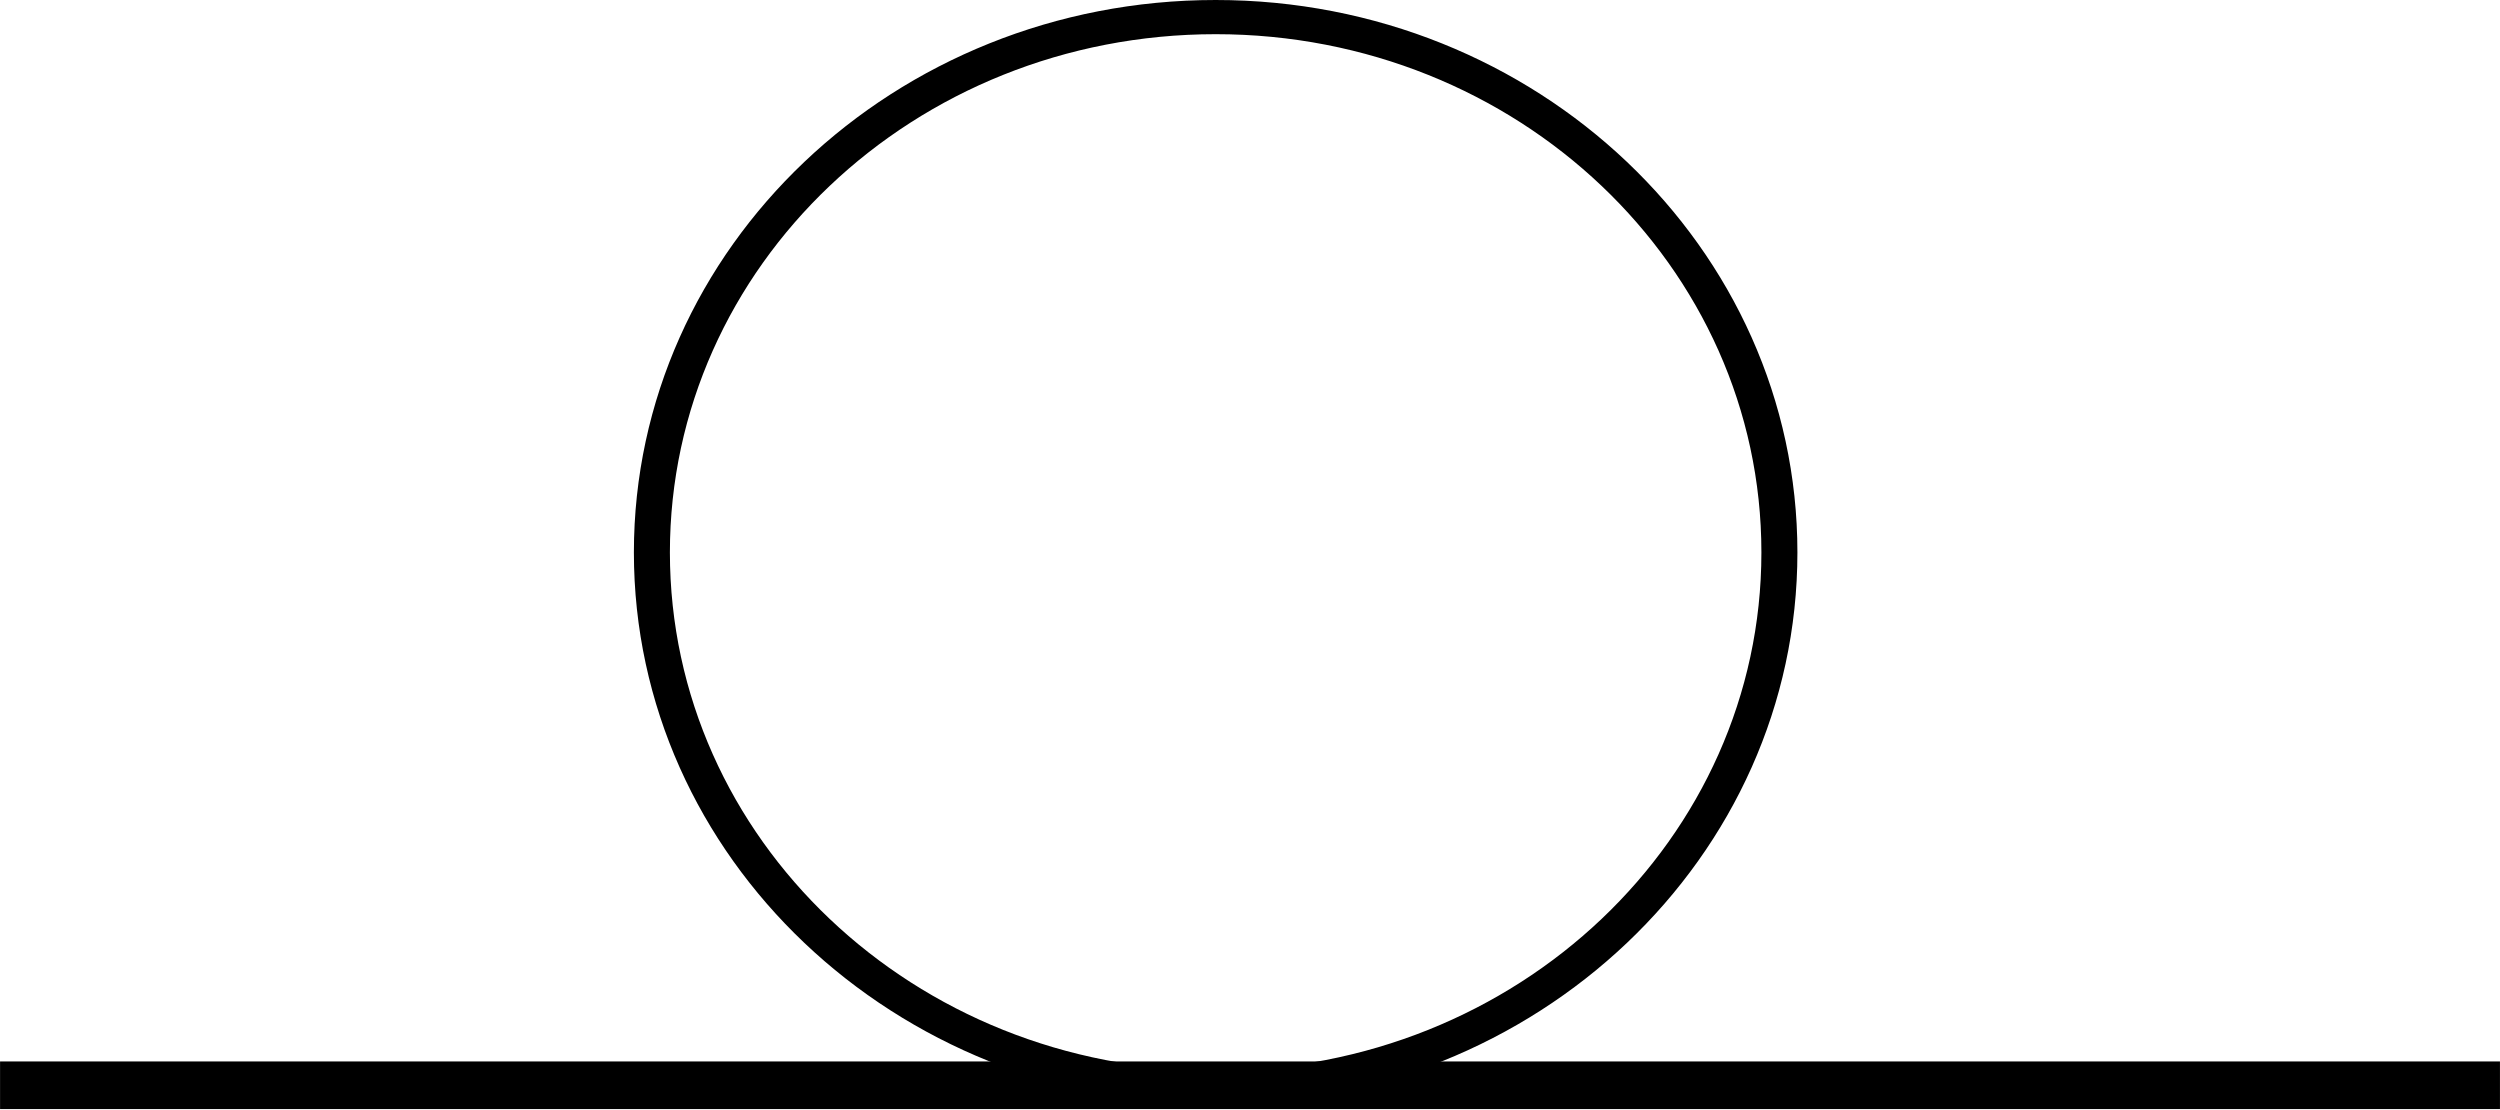
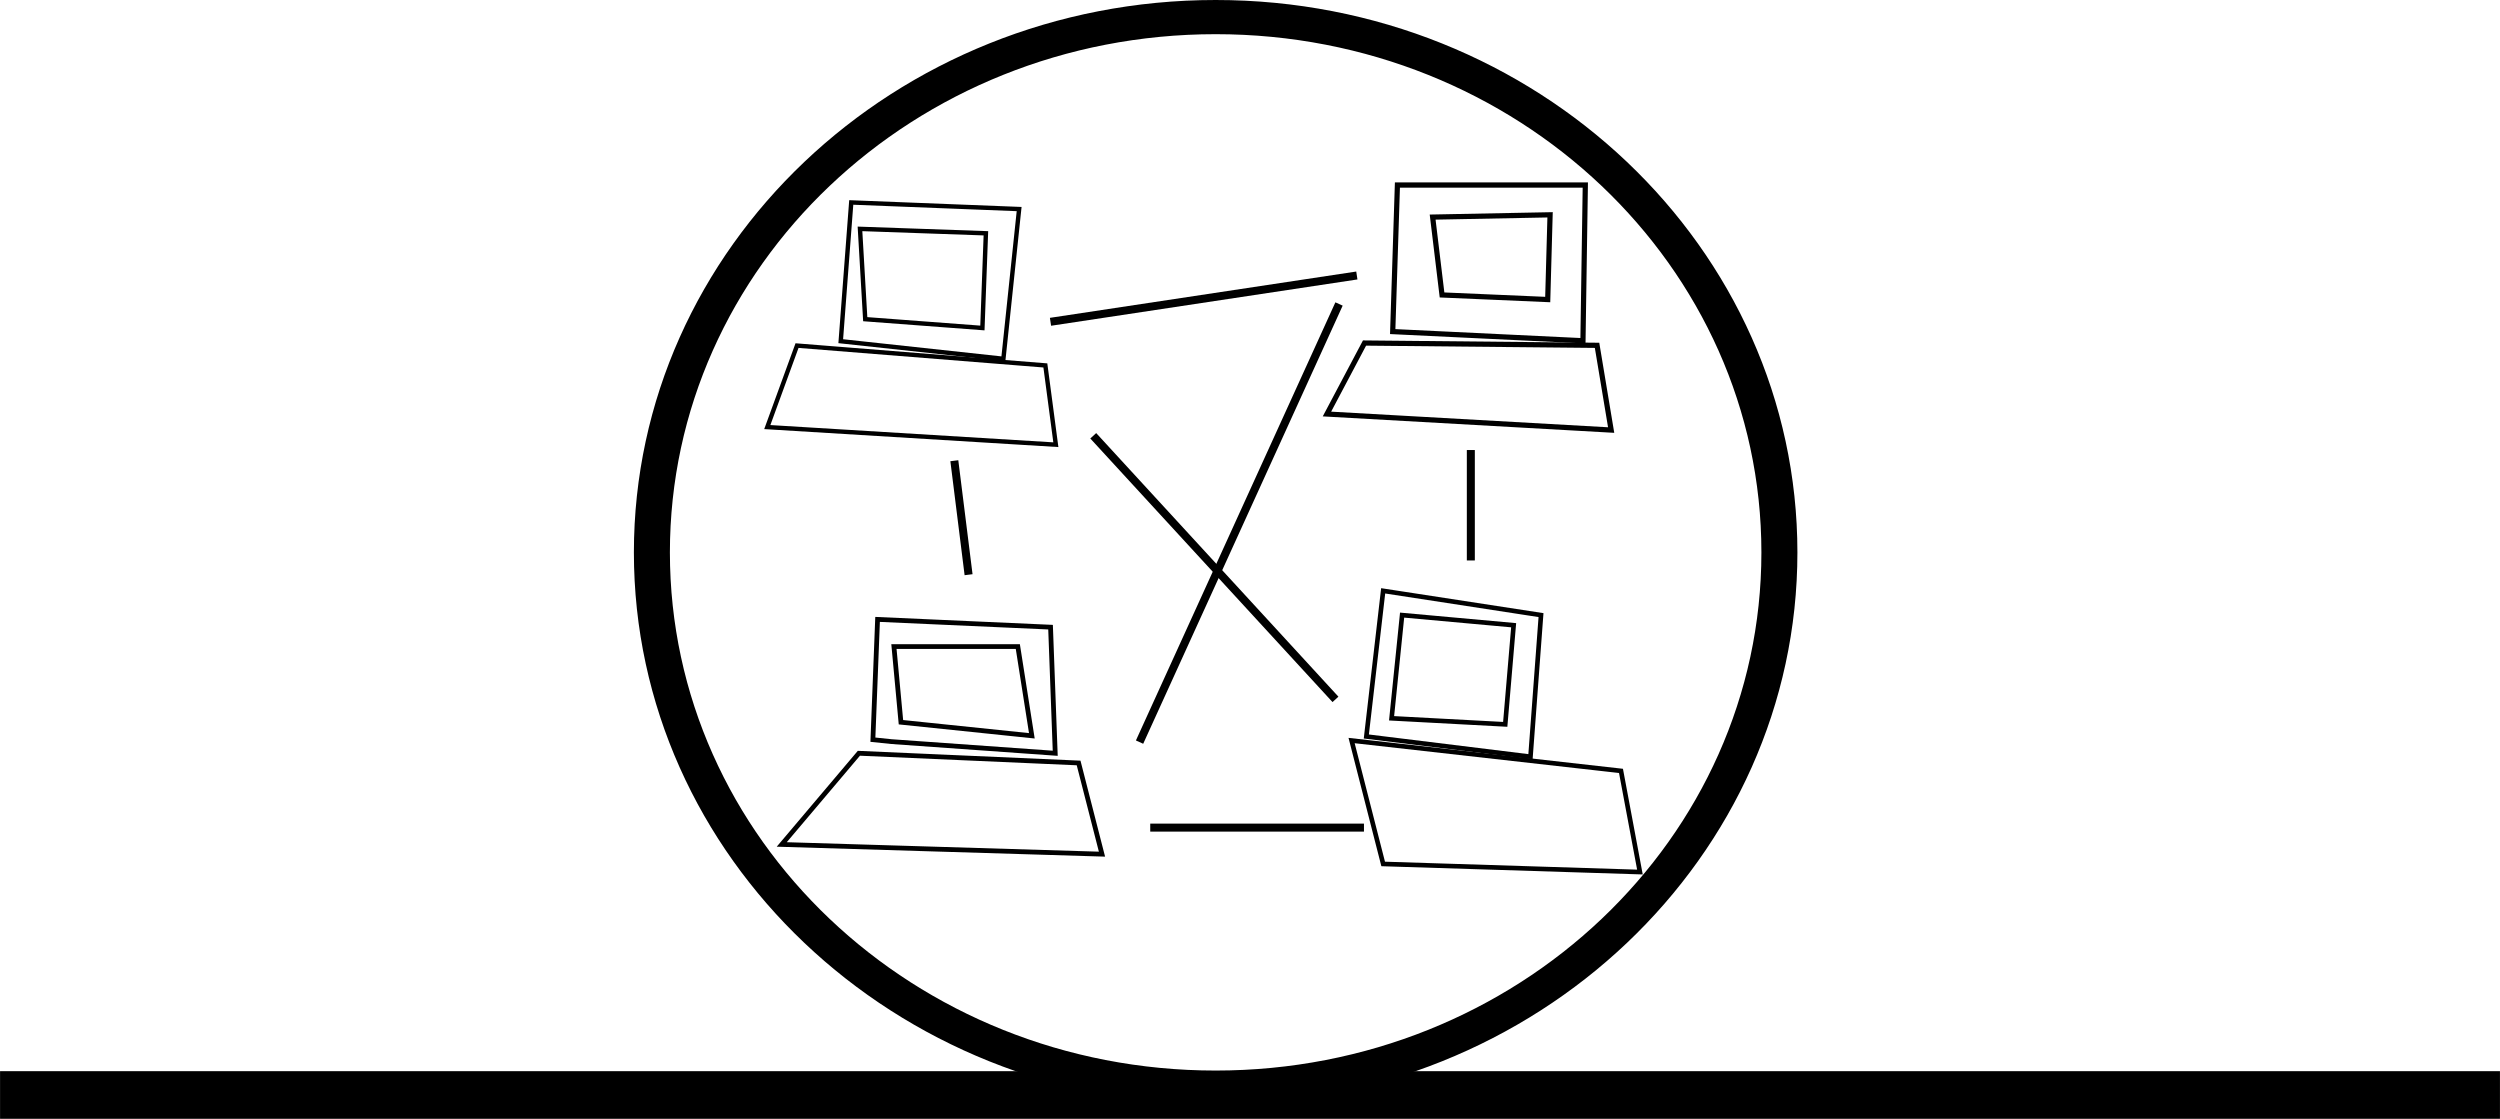
- <svg xmlns="http://www.w3.org/2000/svg" version="1.1" width="514.188" height="228.123" id="svg2">
+ <svg xmlns="http://www.w3.org/2000/svg" version="1.1" width="514.188" height="230.125" id="svg2">
  <defs id="defs4" />
-   <g transform="translate(-116.1562,-360.4397)" id="layer1">
-     <path d="m 366.185,360.44 c -66.044,0 -119.654,50.923 -119.654,113.622 0,62.699 53.61,113.595 119.654,113.595 66.044,0 119.654,-50.895 119.654,-113.595 0,-62.699 -53.61,-113.622 -119.654,-113.622 z m 0,7.031 c 62.041,0 112.248,47.692 112.248,106.591 0,58.899 -50.207,106.564 -112.248,106.564 -62.041,0 -112.248,-47.664 -112.248,-106.564 0,-58.899 50.207,-106.591 112.248,-106.591 z" id="path2997" style="font-size:medium;font-style:normal;font-variant:normal;font-weight:normal;font-stretch:normal;text-indent:0;text-align:start;text-decoration:none;line-height:normal;letter-spacing:normal;word-spacing:normal;text-transform:none;direction:ltr;block-progression:tb;writing-mode:lr-tb;text-anchor:start;baseline-shift:baseline;color:#000000;fill-opacity:1;fill-rule:nonzero;stroke:none;stroke-width:8;marker:none;visibility:visible;display:inline;overflow:visible;enable-background:accumulate;font-family:Sans;-inkscape-font-specification:Sans" />
-     <path d="m 116.168,583.651 514.168,0" id="path3005" style="fill:none;stroke:#000000;stroke-width:9.796px;stroke-linecap:butt;stroke-linejoin:miter;stroke-opacity:1" />
+   <path d="M 250.029,0 C 183.985,0 130.375,50.923 130.375,113.622 c 0,62.699 53.61,113.595 119.654,113.595 66.044,0 119.654,-50.895 119.654,-113.595 C 369.682,50.923 316.072,0 250.029,0 z m 0,7.031 c 62.041,0 112.248,47.692 112.248,106.591 0,58.899 -50.207,106.564 -112.248,106.564 -62.041,0 -112.248,-47.664 -112.248,-106.564 0,-58.899 50.207,-106.591 112.248,-106.591 z" id="path2997" style="font-size:medium;font-style:normal;font-variant:normal;font-weight:normal;font-stretch:normal;text-indent:0;text-align:start;text-decoration:none;line-height:normal;letter-spacing:normal;word-spacing:normal;text-transform:none;direction:ltr;block-progression:tb;writing-mode:lr-tb;text-anchor:start;baseline-shift:baseline;color:#000000;fill-opacity:1;fill-rule:nonzero;stroke:none;stroke-width:8;marker:none;visibility:visible;display:inline;overflow:visible;enable-background:accumulate;font-family:Sans;-inkscape-font-specification:Sans" />
+   <path d="m 0.011,225.212 514.168,0" id="path3005" style="fill:none;stroke:#000000;stroke-width:9.796px;stroke-linecap:butt;stroke-linejoin:miter;stroke-opacity:1" />
+   <g transform="matrix(1.645215,0,0,1.645215,-105.8591,-66.11922)" id="g3181">
+     <path d="m 171.854,68.802 15.741,0.551 -0.437,11.839 -14.648,-1.101 z" id="path4449" style="fill:none;stroke:#000000;stroke-width:0.551px;stroke-linecap:butt;stroke-linejoin:miter;stroke-opacity:1" />
+     <path d="m 170.761,65.498 20.989,0.826 -1.968,18.722 -20.333,-2.203 z" id="path4451" style="fill:none;stroke:#000000;stroke-width:0.551px;stroke-linecap:butt;stroke-linejoin:miter;stroke-opacity:1" />
+     <path d="m 163.983,83.393 -3.717,10.187 36.074,2.203 -1.312,-9.911 z" id="path4453" style="fill:none;stroke:#000000;stroke-width:0.551px;stroke-linecap:butt;stroke-linejoin:miter;stroke-opacity:1" />
+     <path d="m 239.04,63.321 23.49,0 -0.294,19.466 -23.784,-1.145 z" id="path4455" style="fill:none;stroke:#000000;stroke-width:0.651px;stroke-linecap:butt;stroke-linejoin:miter;stroke-opacity:1" />
+     <path d="m 243.444,67.329 14.681,-0.286 -0.294,10.592 -13.213,-0.573 z" id="path4457" style="fill:none;stroke:#000000;stroke-width:0.651px;stroke-linecap:butt;stroke-linejoin:miter;stroke-opacity:1" />
+     <path d="m 234.929,83.073 29.069,0.286 1.762,10.592 -35.529,-2.004 z" id="path4459" style="fill:none;stroke:#000000;stroke-width:0.651px;stroke-linecap:butt;stroke-linejoin:miter;stroke-opacity:1" />
+     <path d="m 176.098,121.018 c 15.488,0 15.488,0 15.488,0 l 1.753,11.157 -16.365,-1.698 z" id="path4461" style="fill:none;stroke:#000000;stroke-width:0.598px;stroke-linecap:butt;stroke-linejoin:miter;stroke-opacity:1" />
+     <path d="m 173.468,132.66 2.338,0.243 20.456,1.455 -0.584,-15.765 -21.625,-0.97 z" id="path4463" style="fill:none;stroke:#000000;stroke-width:0.598px;stroke-linecap:butt;stroke-linejoin:miter;stroke-opacity:1" />
+     <path d="m 171.715,134.358 -9.643,11.399 40.035,1.213 -2.922,-11.399 z" id="path4465" style="fill:none;stroke:#000000;stroke-width:0.598px;stroke-linecap:butt;stroke-linejoin:miter;stroke-opacity:1" />
+     <path d="m 239.627,117.086 -1.316,12.899 14.208,0.759 1.052,-12.393 z" id="path4467" style="fill:none;stroke:#000000;stroke-width:0.579px;stroke-linecap:butt;stroke-linejoin:miter;stroke-opacity:1" />
+     <path d="m 237.259,114.051 -2.105,18.21 20.522,2.529 1.316,-17.704 z" id="path4469" style="fill:none;stroke:#000000;stroke-width:0.579px;stroke-linecap:butt;stroke-linejoin:miter;stroke-opacity:1" />
+     <path d="m 233.312,132.767 3.947,15.428 32.099,1.012 -2.368,-12.646 z" id="path4471" style="fill:none;stroke:#000000;stroke-width:0.579px;stroke-linecap:butt;stroke-linejoin:miter;stroke-opacity:1" />
+     <path d="m 201.015,94.668 30.281,32.953" id="path4481" style="fill:none;stroke:#000000;stroke-width:1px;stroke-linecap:butt;stroke-linejoin:miter;stroke-opacity:1" />
+     <path d="M 231.741,78.191 206.804,132.964" id="path4483" style="fill:none;stroke:#000000;stroke-width:1px;stroke-linecap:butt;stroke-linejoin:miter;stroke-opacity:1" />
+     <path d="m 183.648,97.785 1.781,14.25" id="path4485" style="fill:none;stroke:#000000;stroke-width:1px;stroke-linecap:butt;stroke-linejoin:miter;stroke-opacity:1" />
+     <path d="m 248.218,96.449 0,13.805" id="path4487" style="fill:none;stroke:#000000;stroke-width:1px;stroke-linecap:butt;stroke-linejoin:miter;stroke-opacity:1" />
+     <path d="m 208.14,143.652 26.719,0" id="path4491" style="fill:none;stroke:#000000;stroke-width:1px;stroke-linecap:butt;stroke-linejoin:miter;stroke-opacity:1" />
+     <path d="m 195.671,80.418 38.297,-5.789" id="path4493" style="fill:none;stroke:#000000;stroke-width:1px;stroke-linecap:butt;stroke-linejoin:miter;stroke-opacity:1" />
  </g>
</svg>
